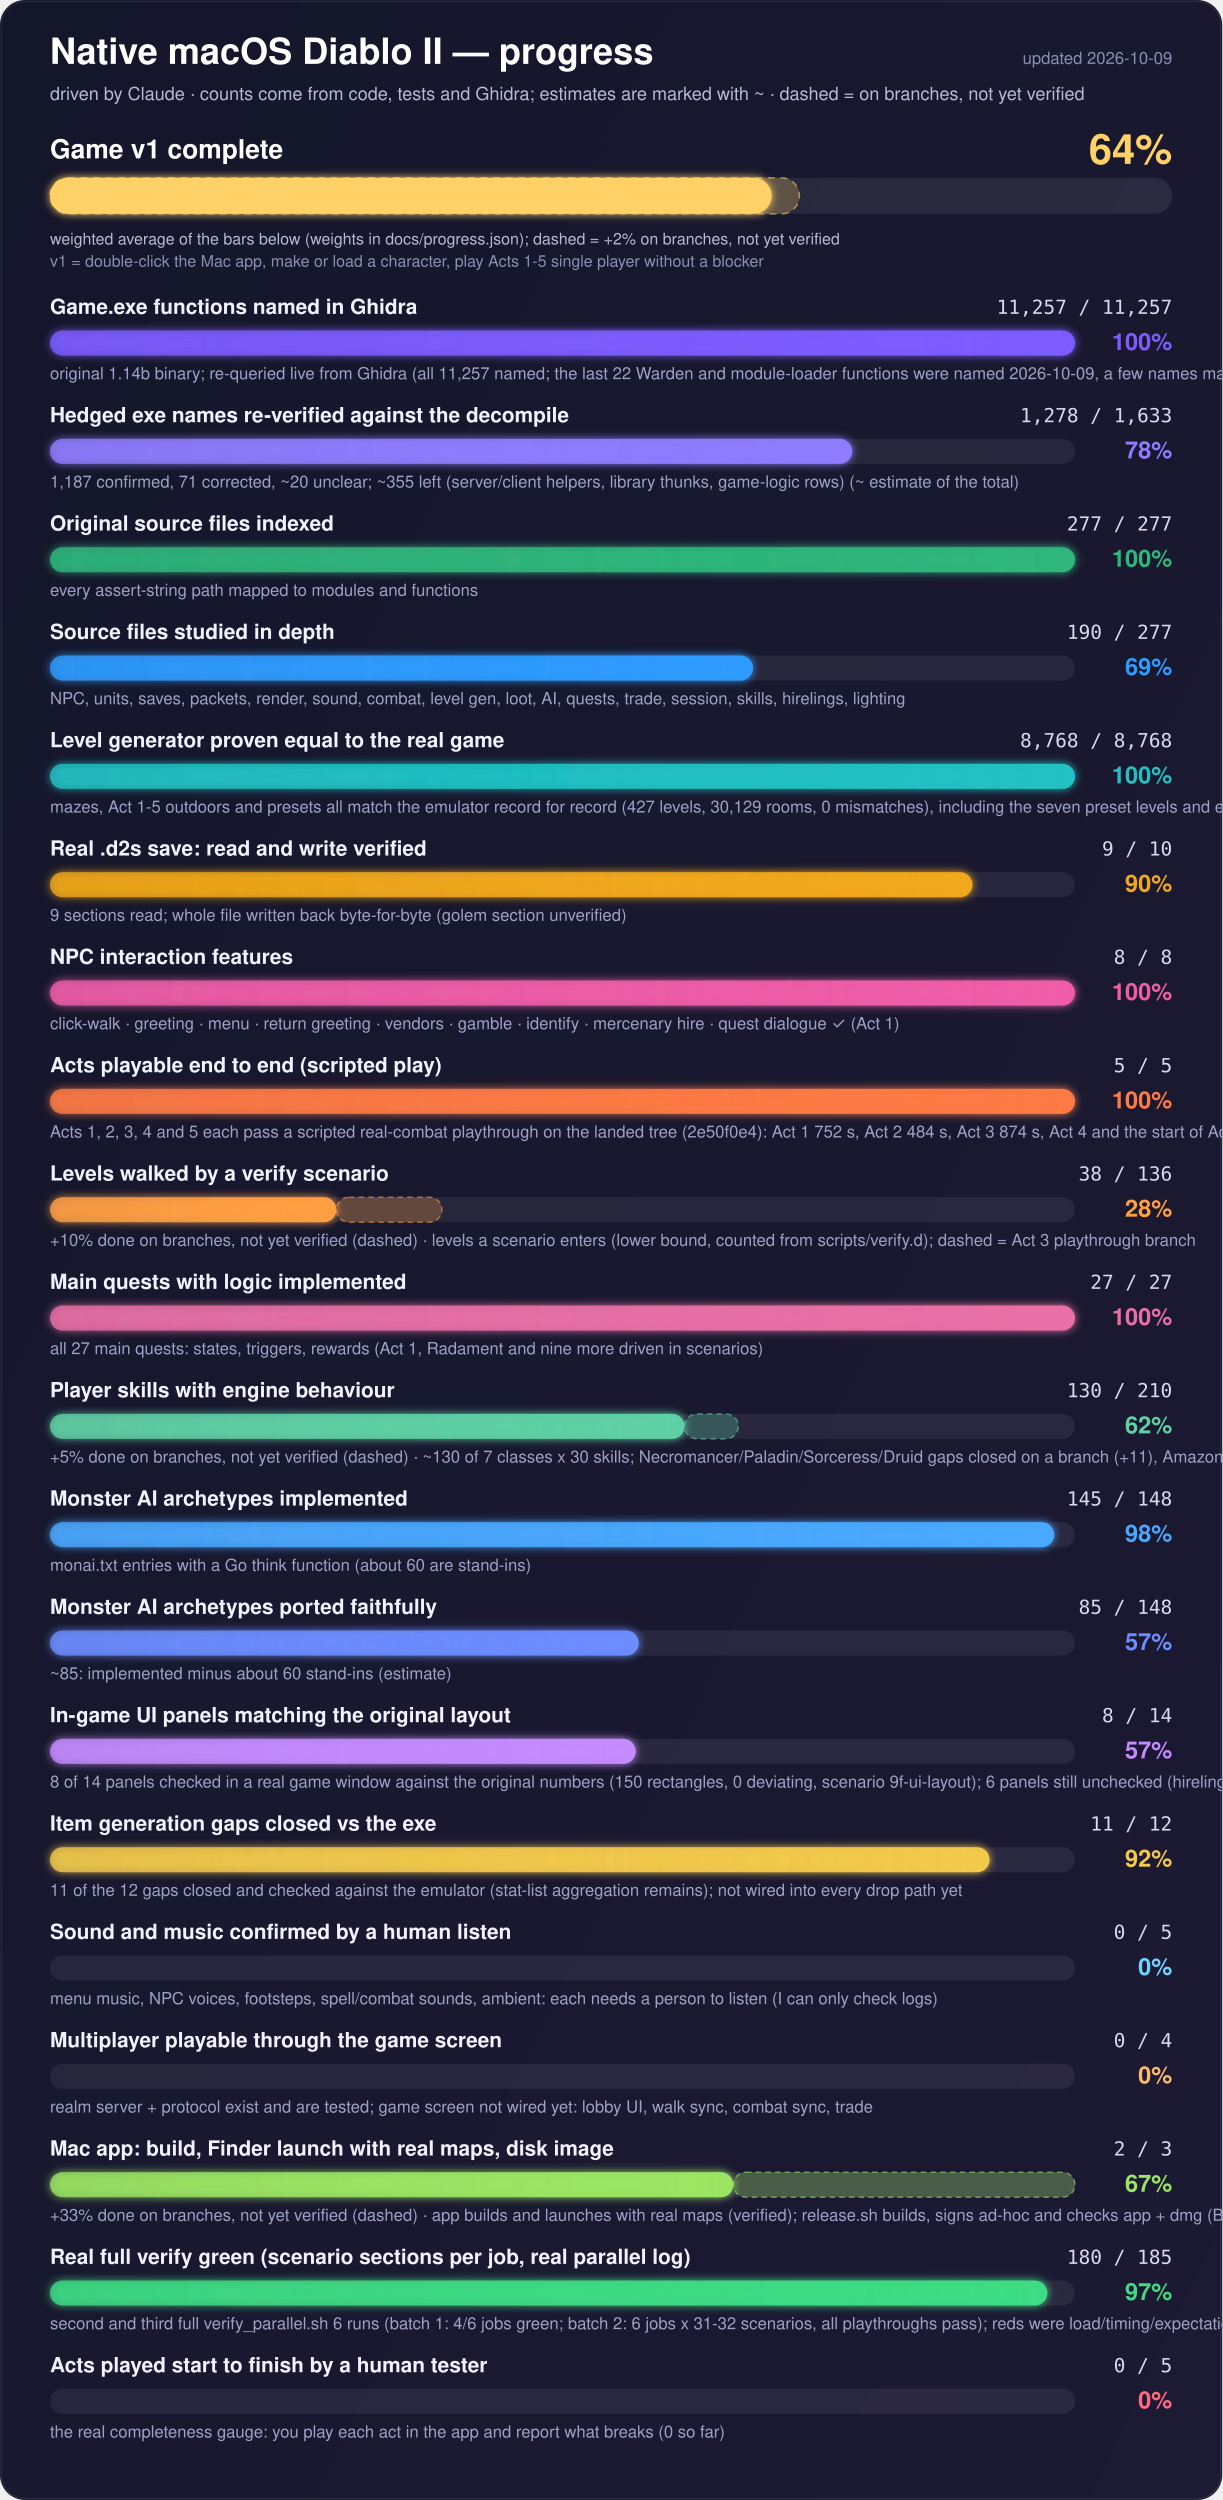
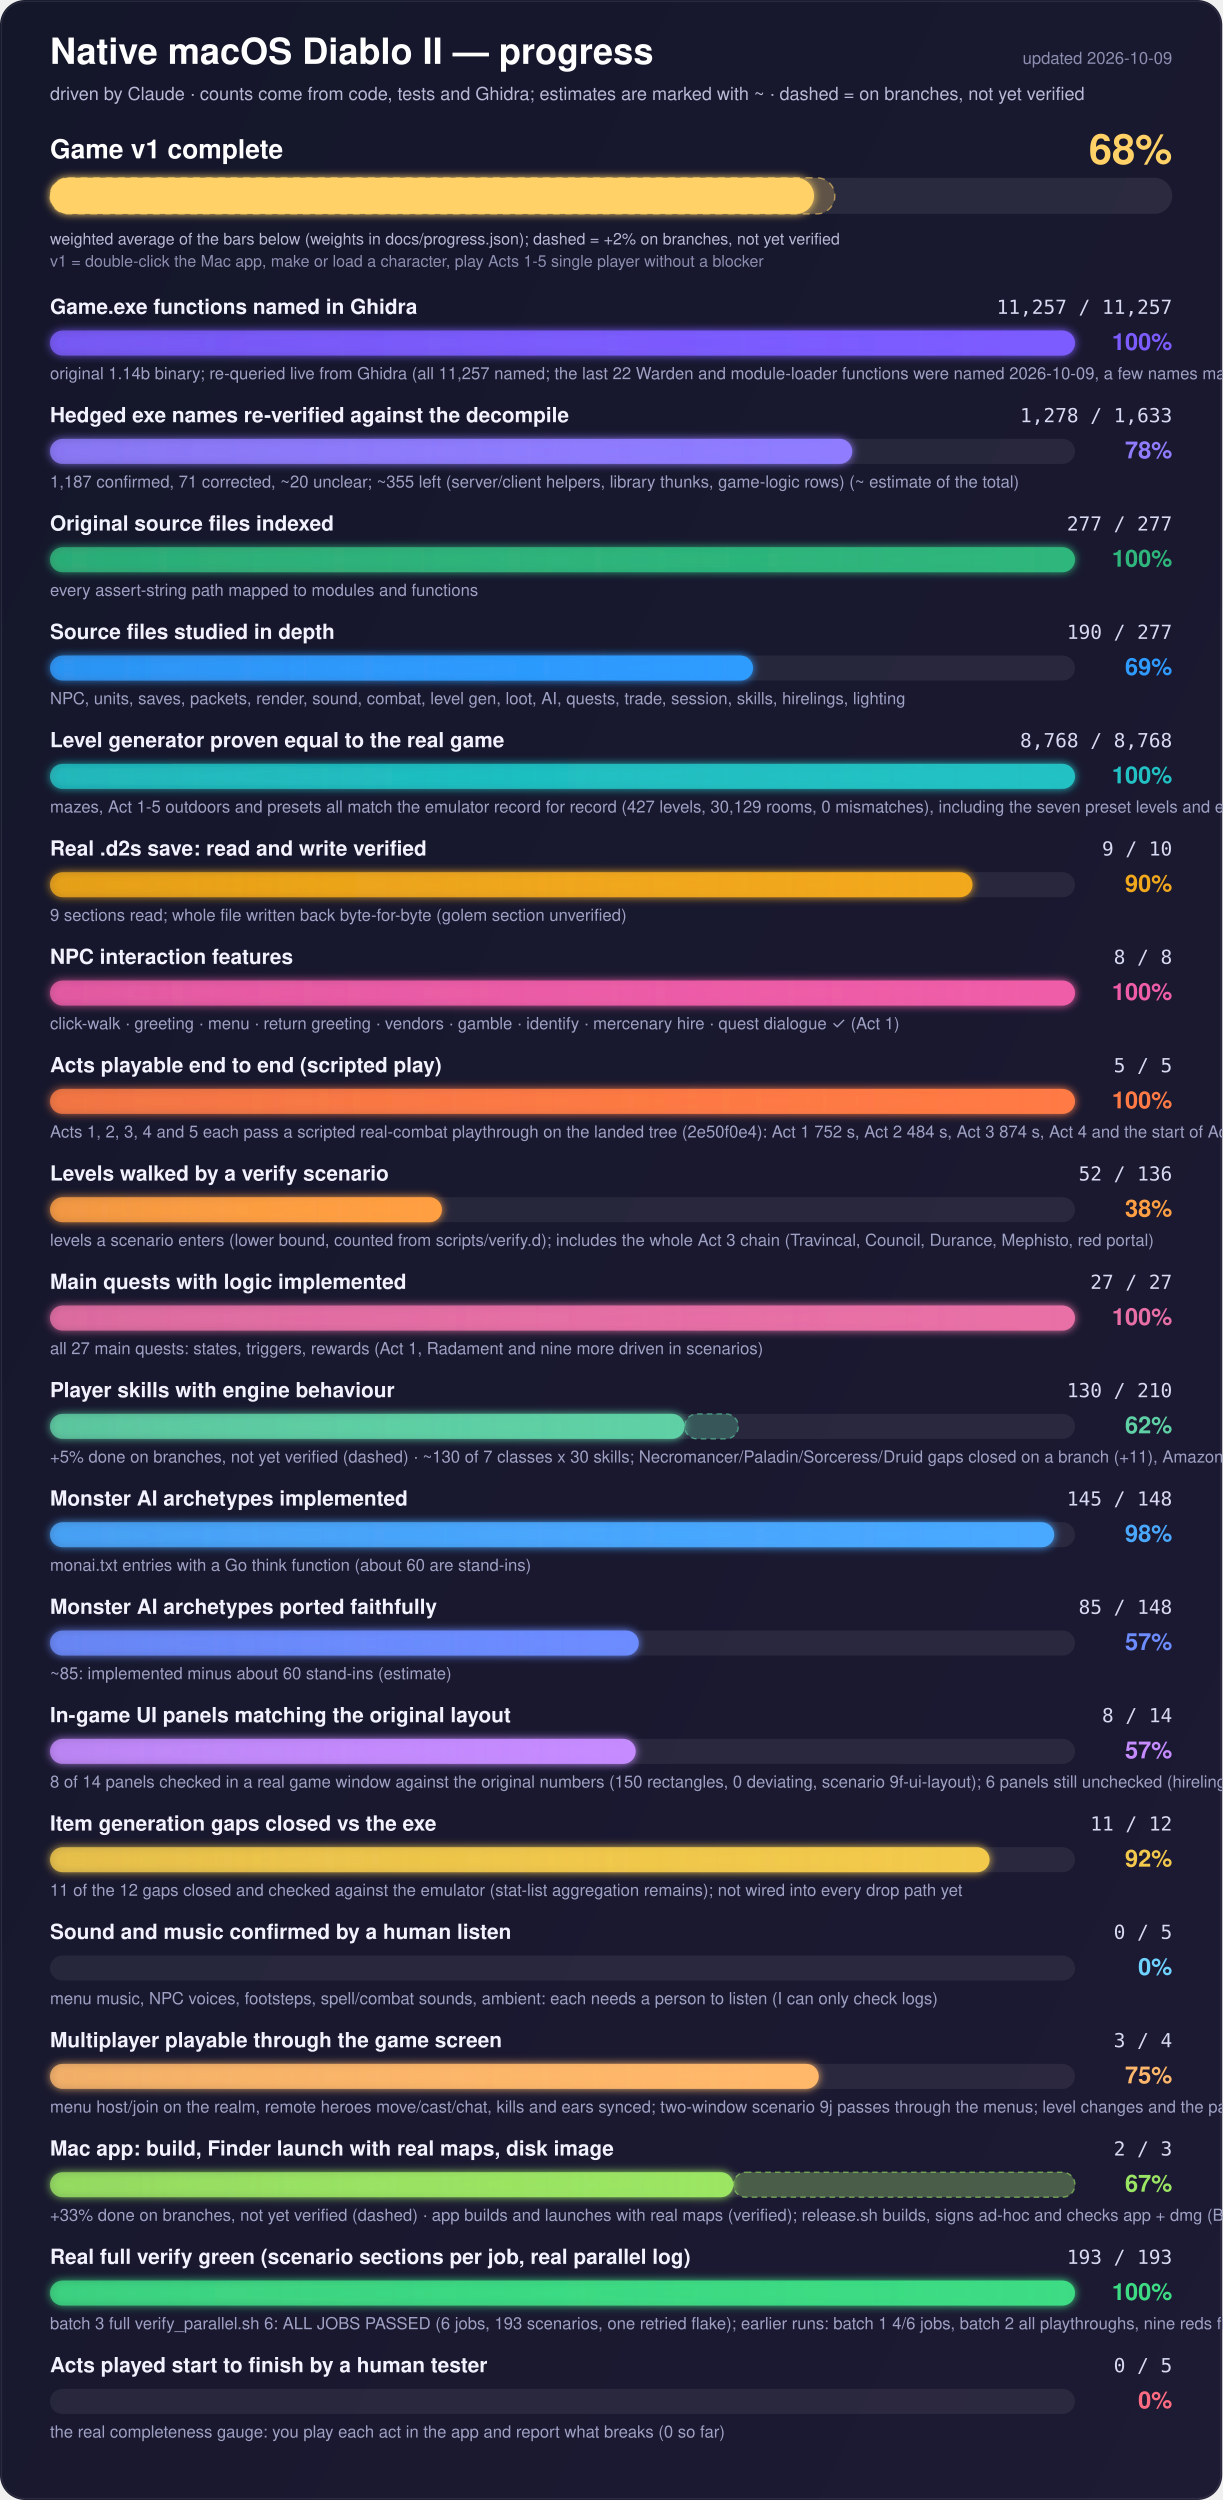
<svg xmlns="http://www.w3.org/2000/svg" width="880" height="1800" viewBox="0 0 880 1800" role="img" aria-label="Native macOS Diablo II — progress">
  <defs>
    <linearGradient id="bg" x1="0" y1="0" x2="1" y2="1">
      <stop offset="0" stop-color="#14162a" />
      <stop offset="1" stop-color="#1d1a33" />
    </linearGradient>
    <linearGradient id="g0" x1="0" y1="0" x2="1" y2="0">
      <stop offset="0" stop-color="#7c5cff" stop-opacity="0.75" />
      <stop offset="1" stop-color="#7c5cff" />
    </linearGradient>
    <linearGradient id="g1" x1="0" y1="0" x2="1" y2="0">
      <stop offset="0" stop-color="#8f7cff" stop-opacity="0.75" />
      <stop offset="1" stop-color="#8f7cff" />
    </linearGradient>
    <linearGradient id="g2" x1="0" y1="0" x2="1" y2="0">
      <stop offset="0" stop-color="#2fb67c" stop-opacity="0.75" />
      <stop offset="1" stop-color="#2fb67c" />
    </linearGradient>
    <linearGradient id="g3" x1="0" y1="0" x2="1" y2="0">
      <stop offset="0" stop-color="#2f9bff" stop-opacity="0.75" />
      <stop offset="1" stop-color="#2f9bff" />
    </linearGradient>
    <linearGradient id="g4" x1="0" y1="0" x2="1" y2="0">
      <stop offset="0" stop-color="#22c1c3" stop-opacity="0.75" />
      <stop offset="1" stop-color="#22c1c3" />
    </linearGradient>
    <linearGradient id="g5" x1="0" y1="0" x2="1" y2="0">
      <stop offset="0" stop-color="#f2a81d" stop-opacity="0.75" />
      <stop offset="1" stop-color="#f2a81d" />
    </linearGradient>
    <linearGradient id="g6" x1="0" y1="0" x2="1" y2="0">
      <stop offset="0" stop-color="#ef5da8" stop-opacity="0.75" />
      <stop offset="1" stop-color="#ef5da8" />
    </linearGradient>
    <linearGradient id="g7" x1="0" y1="0" x2="1" y2="0">
      <stop offset="0" stop-color="#ff7a45" stop-opacity="0.75" />
      <stop offset="1" stop-color="#ff7a45" />
    </linearGradient>
    <linearGradient id="g8" x1="0" y1="0" x2="1" y2="0">
      <stop offset="0" stop-color="#ff9f43" stop-opacity="0.75" />
      <stop offset="1" stop-color="#ff9f43" />
    </linearGradient>
    <linearGradient id="g9" x1="0" y1="0" x2="1" y2="0">
      <stop offset="0" stop-color="#e86fa6" stop-opacity="0.75" />
      <stop offset="1" stop-color="#e86fa6" />
    </linearGradient>
    <linearGradient id="g10" x1="0" y1="0" x2="1" y2="0">
      <stop offset="0" stop-color="#5fd0a5" stop-opacity="0.75" />
      <stop offset="1" stop-color="#5fd0a5" />
    </linearGradient>
    <linearGradient id="g11" x1="0" y1="0" x2="1" y2="0">
      <stop offset="0" stop-color="#4aa8ff" stop-opacity="0.75" />
      <stop offset="1" stop-color="#4aa8ff" />
    </linearGradient>
    <linearGradient id="g12" x1="0" y1="0" x2="1" y2="0">
      <stop offset="0" stop-color="#6c8cff" stop-opacity="0.75" />
      <stop offset="1" stop-color="#6c8cff" />
    </linearGradient>
    <linearGradient id="g13" x1="0" y1="0" x2="1" y2="0">
      <stop offset="0" stop-color="#c58bff" stop-opacity="0.75" />
      <stop offset="1" stop-color="#c58bff" />
    </linearGradient>
    <linearGradient id="g14" x1="0" y1="0" x2="1" y2="0">
      <stop offset="0" stop-color="#f2c94c" stop-opacity="0.75" />
      <stop offset="1" stop-color="#f2c94c" />
    </linearGradient>
    <linearGradient id="g15" x1="0" y1="0" x2="1" y2="0">
      <stop offset="0" stop-color="#6fd3ff" stop-opacity="0.75" />
      <stop offset="1" stop-color="#6fd3ff" />
    </linearGradient>
    <linearGradient id="g16" x1="0" y1="0" x2="1" y2="0">
      <stop offset="0" stop-color="#ffb86b" stop-opacity="0.75" />
      <stop offset="1" stop-color="#ffb86b" />
    </linearGradient>
    <linearGradient id="g17" x1="0" y1="0" x2="1" y2="0">
      <stop offset="0" stop-color="#9be564" stop-opacity="0.75" />
      <stop offset="1" stop-color="#9be564" />
    </linearGradient>
    <linearGradient id="g18" x1="0" y1="0" x2="1" y2="0">
      <stop offset="0" stop-color="#3ddc84" stop-opacity="0.75" />
      <stop offset="1" stop-color="#3ddc84" />
    </linearGradient>
    <linearGradient id="g19" x1="0" y1="0" x2="1" y2="0">
      <stop offset="0" stop-color="#ff6b81" stop-opacity="0.75" />
      <stop offset="1" stop-color="#ff6b81" />
    </linearGradient>
    <filter id="glow" x="-5%" y="-50%" width="110%" height="200%">
      <feGaussianBlur stdDeviation="3" result="b" />
      <feMerge>
        <feMergeNode in="b" />
        <feMergeNode in="SourceGraphic" />
      </feMerge>
    </filter>
  </defs>
  <rect width="880" height="1800" rx="18" fill="url(#bg)" />
  <rect x="1" y="1" width="878" height="1798" rx="17" fill="none" stroke="#ffffff" stroke-opacity="0.08" />
  <text x="36" y="46" font-family="-apple-system,Segoe UI,Helvetica,Arial,sans-serif" font-size="26" font-weight="700" fill="#ffffff">Native macOS Diablo II — progress</text>
  <text x="36" y="72" font-family="-apple-system,Segoe UI,Helvetica,Arial,sans-serif" font-size="13" fill="#b8b9d6">driven by Claude · counts come from code, tests and Ghidra; estimates are marked with ~ · dashed = on branches, not yet verified</text>
  <text x="844" y="46" text-anchor="end" font-family="-apple-system,Segoe UI,Helvetica,Arial,sans-serif" font-size="12" fill="#8c8eb0">updated 2026-10-09</text>
  <text x="36" y="114" font-family="-apple-system,Segoe UI,Helvetica,Arial,sans-serif" font-size="19" font-weight="700" fill="#ffffff">Game v1 complete</text>
-   <text x="844" y="118" text-anchor="end" font-family="-apple-system,Segoe UI,Helvetica,Arial,sans-serif" font-size="30" font-weight="800" fill="#ffd166">64%</text>
+   <text x="844" y="118" text-anchor="end" font-family="-apple-system,Segoe UI,Helvetica,Arial,sans-serif" font-size="30" font-weight="800" fill="#ffd166">68%</text>
  <rect x="36" y="128" width="808" height="26" rx="13" fill="#ffffff" fill-opacity="0.08" />
-   <rect x="36" y="128" width="539.6" height="26" rx="13" fill="#ffd166" fill-opacity="0.25" stroke="#ffd166" stroke-opacity="0.6" stroke-dasharray="5 4" />
-   <rect x="36" y="128" width="519.6" height="26" rx="13" fill="#ffd166" filter="url(#glow)" />
+   <rect x="36" y="128" width="565.1" height="26" rx="13" fill="#ffd166" fill-opacity="0.25" stroke="#ffd166" stroke-opacity="0.6" stroke-dasharray="5 4" />
+   <rect x="36" y="128" width="550.1" height="26" rx="13" fill="#ffd166" filter="url(#glow)" />
  <text x="36" y="176" font-family="-apple-system,Segoe UI,Helvetica,Arial,sans-serif" font-size="11.5" fill="#b8b9d6">weighted average of the bars below (weights in docs/progress.json); dashed = +2% on branches, not yet verified</text>
  <text x="36" y="192" font-family="-apple-system,Segoe UI,Helvetica,Arial,sans-serif" font-size="11.5" fill="#8c8eb0">v1 = double-click the Mac app, make or load a character, play Acts 1-5 single player without a blocker</text>
  <text x="36" y="226" font-family="-apple-system,Segoe UI,Helvetica,Arial,sans-serif" font-size="15" font-weight="600" fill="#f2f2ff">Game.exe functions named in Ghidra</text>
  <text x="844" y="226" text-anchor="end" font-family="ui-monospace,SFMono-Regular,Menlo,monospace" font-size="14" fill="#d8d9f2">11,257 / 11,257</text>
  <rect x="36" y="238" width="738" height="18" rx="9" fill="#ffffff" fill-opacity="0.07" />
  <rect x="36" y="238" width="738.0" height="18" rx="9" fill="url(#g0)" filter="url(#glow)" />
  <text x="844" y="252" text-anchor="end" font-family="-apple-system,Segoe UI,Helvetica,Arial,sans-serif" font-size="17" font-weight="700" fill="#7c5cff">100%</text>
  <text x="36" y="273" font-family="-apple-system,Segoe UI,Helvetica,Arial,sans-serif" font-size="12" fill="#9fa1c4">original 1.14b binary; re-queried live from Ghidra (all 11,257 named; the last 22 Warden and module-loader functions were named 2026-10-09, a few names marked unverified)</text>
  <text x="36" y="304" font-family="-apple-system,Segoe UI,Helvetica,Arial,sans-serif" font-size="15" font-weight="600" fill="#f2f2ff">Hedged exe names re-verified against the decompile</text>
  <text x="844" y="304" text-anchor="end" font-family="ui-monospace,SFMono-Regular,Menlo,monospace" font-size="14" fill="#d8d9f2">1,278 / 1,633</text>
  <rect x="36" y="316" width="738" height="18" rx="9" fill="#ffffff" fill-opacity="0.07" />
  <rect x="36" y="316" width="577.6" height="18" rx="9" fill="url(#g1)" filter="url(#glow)" />
  <text x="844" y="330" text-anchor="end" font-family="-apple-system,Segoe UI,Helvetica,Arial,sans-serif" font-size="17" font-weight="700" fill="#8f7cff">78%</text>
  <text x="36" y="351" font-family="-apple-system,Segoe UI,Helvetica,Arial,sans-serif" font-size="12" fill="#9fa1c4">1,187 confirmed, 71 corrected, ~20 unclear; ~355 left (server/client helpers, library thunks, game-logic rows) (~ estimate of the total)</text>
  <text x="36" y="382" font-family="-apple-system,Segoe UI,Helvetica,Arial,sans-serif" font-size="15" font-weight="600" fill="#f2f2ff">Original source files indexed</text>
  <text x="844" y="382" text-anchor="end" font-family="ui-monospace,SFMono-Regular,Menlo,monospace" font-size="14" fill="#d8d9f2">277 / 277</text>
  <rect x="36" y="394" width="738" height="18" rx="9" fill="#ffffff" fill-opacity="0.07" />
  <rect x="36" y="394" width="738.0" height="18" rx="9" fill="url(#g2)" filter="url(#glow)" />
  <text x="844" y="408" text-anchor="end" font-family="-apple-system,Segoe UI,Helvetica,Arial,sans-serif" font-size="17" font-weight="700" fill="#2fb67c">100%</text>
  <text x="36" y="429" font-family="-apple-system,Segoe UI,Helvetica,Arial,sans-serif" font-size="12" fill="#9fa1c4">every assert-string path mapped to modules and functions</text>
  <text x="36" y="460" font-family="-apple-system,Segoe UI,Helvetica,Arial,sans-serif" font-size="15" font-weight="600" fill="#f2f2ff">Source files studied in depth</text>
  <text x="844" y="460" text-anchor="end" font-family="ui-monospace,SFMono-Regular,Menlo,monospace" font-size="14" fill="#d8d9f2">190 / 277</text>
  <rect x="36" y="472" width="738" height="18" rx="9" fill="#ffffff" fill-opacity="0.07" />
  <rect x="36" y="472" width="506.2" height="18" rx="9" fill="url(#g3)" filter="url(#glow)" />
  <text x="844" y="486" text-anchor="end" font-family="-apple-system,Segoe UI,Helvetica,Arial,sans-serif" font-size="17" font-weight="700" fill="#2f9bff">69%</text>
  <text x="36" y="507" font-family="-apple-system,Segoe UI,Helvetica,Arial,sans-serif" font-size="12" fill="#9fa1c4">NPC, units, saves, packets, render, sound, combat, level gen, loot, AI, quests, trade, session, skills, hirelings, lighting</text>
  <text x="36" y="538" font-family="-apple-system,Segoe UI,Helvetica,Arial,sans-serif" font-size="15" font-weight="600" fill="#f2f2ff">Level generator proven equal to the real game</text>
  <text x="844" y="538" text-anchor="end" font-family="ui-monospace,SFMono-Regular,Menlo,monospace" font-size="14" fill="#d8d9f2">8,768 / 8,768</text>
  <rect x="36" y="550" width="738" height="18" rx="9" fill="#ffffff" fill-opacity="0.07" />
  <rect x="36" y="550" width="738.0" height="18" rx="9" fill="url(#g4)" filter="url(#glow)" />
  <text x="844" y="564" text-anchor="end" font-family="-apple-system,Segoe UI,Helvetica,Arial,sans-serif" font-size="17" font-weight="700" fill="#22c1c3">100%</text>
  <text x="36" y="585" font-family="-apple-system,Segoe UI,Helvetica,Arial,sans-serif" font-size="12" fill="#9fa1c4">mazes, Act 1-5 outdoors and presets all match the emulator record for record (427 levels, 30,129 rooms, 0 mismatches), including the seven preset levels and exact maze tiles; landed</text>
  <text x="36" y="616" font-family="-apple-system,Segoe UI,Helvetica,Arial,sans-serif" font-size="15" font-weight="600" fill="#f2f2ff">Real .d2s save: read and write verified</text>
  <text x="844" y="616" text-anchor="end" font-family="ui-monospace,SFMono-Regular,Menlo,monospace" font-size="14" fill="#d8d9f2">9 / 10</text>
  <rect x="36" y="628" width="738" height="18" rx="9" fill="#ffffff" fill-opacity="0.07" />
  <rect x="36" y="628" width="664.2" height="18" rx="9" fill="url(#g5)" filter="url(#glow)" />
  <text x="844" y="642" text-anchor="end" font-family="-apple-system,Segoe UI,Helvetica,Arial,sans-serif" font-size="17" font-weight="700" fill="#f2a81d">90%</text>
  <text x="36" y="663" font-family="-apple-system,Segoe UI,Helvetica,Arial,sans-serif" font-size="12" fill="#9fa1c4">9 sections read; whole file written back byte-for-byte (golem section unverified)</text>
  <text x="36" y="694" font-family="-apple-system,Segoe UI,Helvetica,Arial,sans-serif" font-size="15" font-weight="600" fill="#f2f2ff">NPC interaction features</text>
  <text x="844" y="694" text-anchor="end" font-family="ui-monospace,SFMono-Regular,Menlo,monospace" font-size="14" fill="#d8d9f2">8 / 8</text>
  <rect x="36" y="706" width="738" height="18" rx="9" fill="#ffffff" fill-opacity="0.07" />
  <rect x="36" y="706" width="738.0" height="18" rx="9" fill="url(#g6)" filter="url(#glow)" />
  <text x="844" y="720" text-anchor="end" font-family="-apple-system,Segoe UI,Helvetica,Arial,sans-serif" font-size="17" font-weight="700" fill="#ef5da8">100%</text>
  <text x="36" y="741" font-family="-apple-system,Segoe UI,Helvetica,Arial,sans-serif" font-size="12" fill="#9fa1c4">click-walk · greeting · menu · return greeting · vendors · gamble · identify · mercenary hire · quest dialogue ✓ (Act 1)</text>
  <text x="36" y="772" font-family="-apple-system,Segoe UI,Helvetica,Arial,sans-serif" font-size="15" font-weight="600" fill="#f2f2ff">Acts playable end to end (scripted play)</text>
  <text x="844" y="772" text-anchor="end" font-family="ui-monospace,SFMono-Regular,Menlo,monospace" font-size="14" fill="#d8d9f2">5 / 5</text>
  <rect x="36" y="784" width="738" height="18" rx="9" fill="#ffffff" fill-opacity="0.07" />
  <rect x="36" y="784" width="738.0" height="18" rx="9" fill="url(#g7)" filter="url(#glow)" />
  <text x="844" y="798" text-anchor="end" font-family="-apple-system,Segoe UI,Helvetica,Arial,sans-serif" font-size="17" font-weight="700" fill="#ff7a45">100%</text>
  <text x="36" y="819" font-family="-apple-system,Segoe UI,Helvetica,Arial,sans-serif" font-size="12" fill="#9fa1c4">Acts 1, 2, 3, 4 and 5 each pass a scripted real-combat playthrough on the landed tree (2e50f0e4): Act 1 752 s, Act 2 484 s, Act 3 874 s, Act 4 and the start of Act 5 in the full verify, Act 5 caves 574 s</text>
  <text x="36" y="850" font-family="-apple-system,Segoe UI,Helvetica,Arial,sans-serif" font-size="15" font-weight="600" fill="#f2f2ff">Levels walked by a verify scenario</text>
-   <text x="844" y="850" text-anchor="end" font-family="ui-monospace,SFMono-Regular,Menlo,monospace" font-size="14" fill="#d8d9f2">38 / 136</text>
+   <text x="844" y="850" text-anchor="end" font-family="ui-monospace,SFMono-Regular,Menlo,monospace" font-size="14" fill="#d8d9f2">52 / 136</text>
  <rect x="36" y="862" width="738" height="18" rx="9" fill="#ffffff" fill-opacity="0.07" />
-   <rect x="36" y="862" width="206.2" height="18" rx="9" fill="url(#g8)" filter="url(#glow)" />
-   <rect x="242.2" y="862" width="76.0" height="18" rx="9" fill="#ff9f43" fill-opacity="0.28" stroke="#ff9f43" stroke-opacity="0.6" stroke-dasharray="4 3" />
-   <text x="844" y="876" text-anchor="end" font-family="-apple-system,Segoe UI,Helvetica,Arial,sans-serif" font-size="17" font-weight="700" fill="#ff9f43">28%</text>
-   <text x="36" y="897" font-family="-apple-system,Segoe UI,Helvetica,Arial,sans-serif" font-size="12" fill="#9fa1c4">+10% done on branches, not yet verified (dashed) · levels a scenario enters (lower bound, counted from scripts/verify.d); dashed = Act 3 playthrough branch</text>
+   <rect x="36" y="862" width="282.2" height="18" rx="9" fill="url(#g8)" filter="url(#glow)" />
+   <text x="844" y="876" text-anchor="end" font-family="-apple-system,Segoe UI,Helvetica,Arial,sans-serif" font-size="17" font-weight="700" fill="#ff9f43">38%</text>
+   <text x="36" y="897" font-family="-apple-system,Segoe UI,Helvetica,Arial,sans-serif" font-size="12" fill="#9fa1c4">levels a scenario enters (lower bound, counted from scripts/verify.d); includes the whole Act 3 chain (Travincal, Council, Durance, Mephisto, red portal)</text>
  <text x="36" y="928" font-family="-apple-system,Segoe UI,Helvetica,Arial,sans-serif" font-size="15" font-weight="600" fill="#f2f2ff">Main quests with logic implemented</text>
  <text x="844" y="928" text-anchor="end" font-family="ui-monospace,SFMono-Regular,Menlo,monospace" font-size="14" fill="#d8d9f2">27 / 27</text>
  <rect x="36" y="940" width="738" height="18" rx="9" fill="#ffffff" fill-opacity="0.07" />
  <rect x="36" y="940" width="738.0" height="18" rx="9" fill="url(#g9)" filter="url(#glow)" />
  <text x="844" y="954" text-anchor="end" font-family="-apple-system,Segoe UI,Helvetica,Arial,sans-serif" font-size="17" font-weight="700" fill="#e86fa6">100%</text>
  <text x="36" y="975" font-family="-apple-system,Segoe UI,Helvetica,Arial,sans-serif" font-size="12" fill="#9fa1c4">all 27 main quests: states, triggers, rewards (Act 1, Radament and nine more driven in scenarios)</text>
  <text x="36" y="1006" font-family="-apple-system,Segoe UI,Helvetica,Arial,sans-serif" font-size="15" font-weight="600" fill="#f2f2ff">Player skills with engine behaviour</text>
  <text x="844" y="1006" text-anchor="end" font-family="ui-monospace,SFMono-Regular,Menlo,monospace" font-size="14" fill="#d8d9f2">130 / 210</text>
  <rect x="36" y="1018" width="738" height="18" rx="9" fill="#ffffff" fill-opacity="0.07" />
  <rect x="36" y="1018" width="456.9" height="18" rx="9" fill="url(#g10)" filter="url(#glow)" />
  <rect x="492.9" y="1018" width="38.7" height="18" rx="9" fill="#5fd0a5" fill-opacity="0.28" stroke="#5fd0a5" stroke-opacity="0.6" stroke-dasharray="4 3" />
  <text x="844" y="1032" text-anchor="end" font-family="-apple-system,Segoe UI,Helvetica,Arial,sans-serif" font-size="17" font-weight="700" fill="#5fd0a5">62%</text>
  <text x="36" y="1053" font-family="-apple-system,Segoe UI,Helvetica,Arial,sans-serif" font-size="12" fill="#9fa1c4">+5% done on branches, not yet verified (dashed) · ~130 of 7 classes x 30 skills; Necromancer/Paladin/Sorceress/Druid gaps closed on a branch (+11), Amazon/Barbarian/Assassin in progress; natural mana regeneration (exe-derived 25 Hz) landed</text>
  <text x="36" y="1084" font-family="-apple-system,Segoe UI,Helvetica,Arial,sans-serif" font-size="15" font-weight="600" fill="#f2f2ff">Monster AI archetypes implemented</text>
  <text x="844" y="1084" text-anchor="end" font-family="ui-monospace,SFMono-Regular,Menlo,monospace" font-size="14" fill="#d8d9f2">145 / 148</text>
  <rect x="36" y="1096" width="738" height="18" rx="9" fill="#ffffff" fill-opacity="0.07" />
  <rect x="36" y="1096" width="723.0" height="18" rx="9" fill="url(#g11)" filter="url(#glow)" />
  <text x="844" y="1110" text-anchor="end" font-family="-apple-system,Segoe UI,Helvetica,Arial,sans-serif" font-size="17" font-weight="700" fill="#4aa8ff">98%</text>
  <text x="36" y="1131" font-family="-apple-system,Segoe UI,Helvetica,Arial,sans-serif" font-size="12" fill="#9fa1c4">monai.txt entries with a Go think function (about 60 are stand-ins)</text>
  <text x="36" y="1162" font-family="-apple-system,Segoe UI,Helvetica,Arial,sans-serif" font-size="15" font-weight="600" fill="#f2f2ff">Monster AI archetypes ported faithfully</text>
  <text x="844" y="1162" text-anchor="end" font-family="ui-monospace,SFMono-Regular,Menlo,monospace" font-size="14" fill="#d8d9f2">85 / 148</text>
  <rect x="36" y="1174" width="738" height="18" rx="9" fill="#ffffff" fill-opacity="0.07" />
  <rect x="36" y="1174" width="423.9" height="18" rx="9" fill="url(#g12)" filter="url(#glow)" />
  <text x="844" y="1188" text-anchor="end" font-family="-apple-system,Segoe UI,Helvetica,Arial,sans-serif" font-size="17" font-weight="700" fill="#6c8cff">57%</text>
  <text x="36" y="1209" font-family="-apple-system,Segoe UI,Helvetica,Arial,sans-serif" font-size="12" fill="#9fa1c4">~85: implemented minus about 60 stand-ins (estimate)</text>
  <text x="36" y="1240" font-family="-apple-system,Segoe UI,Helvetica,Arial,sans-serif" font-size="15" font-weight="600" fill="#f2f2ff">In-game UI panels matching the original layout</text>
  <text x="844" y="1240" text-anchor="end" font-family="ui-monospace,SFMono-Regular,Menlo,monospace" font-size="14" fill="#d8d9f2">8 / 14</text>
  <rect x="36" y="1252" width="738" height="18" rx="9" fill="#ffffff" fill-opacity="0.07" />
  <rect x="36" y="1252" width="421.7" height="18" rx="9" fill="url(#g13)" filter="url(#glow)" />
  <text x="844" y="1266" text-anchor="end" font-family="-apple-system,Segoe UI,Helvetica,Arial,sans-serif" font-size="17" font-weight="700" fill="#c58bff">57%</text>
  <text x="36" y="1287" font-family="-apple-system,Segoe UI,Helvetica,Arial,sans-serif" font-size="12" fill="#9fa1c4">8 of 14 panels checked in a real game window against the original numbers (150 rectangles, 0 deviating, scenario 9f-ui-layout); 6 panels still unchecked (hireling panel, hirelings list and a few others are on held branches)</text>
  <text x="36" y="1318" font-family="-apple-system,Segoe UI,Helvetica,Arial,sans-serif" font-size="15" font-weight="600" fill="#f2f2ff">Item generation gaps closed vs the exe</text>
  <text x="844" y="1318" text-anchor="end" font-family="ui-monospace,SFMono-Regular,Menlo,monospace" font-size="14" fill="#d8d9f2">11 / 12</text>
  <rect x="36" y="1330" width="738" height="18" rx="9" fill="#ffffff" fill-opacity="0.07" />
  <rect x="36" y="1330" width="676.5" height="18" rx="9" fill="url(#g14)" filter="url(#glow)" />
  <text x="844" y="1344" text-anchor="end" font-family="-apple-system,Segoe UI,Helvetica,Arial,sans-serif" font-size="17" font-weight="700" fill="#f2c94c">92%</text>
  <text x="36" y="1365" font-family="-apple-system,Segoe UI,Helvetica,Arial,sans-serif" font-size="12" fill="#9fa1c4">11 of the 12 gaps closed and checked against the emulator (stat-list aggregation remains); not wired into every drop path yet</text>
  <text x="36" y="1396" font-family="-apple-system,Segoe UI,Helvetica,Arial,sans-serif" font-size="15" font-weight="600" fill="#f2f2ff">Sound and music confirmed by a human listen</text>
  <text x="844" y="1396" text-anchor="end" font-family="ui-monospace,SFMono-Regular,Menlo,monospace" font-size="14" fill="#d8d9f2">0 / 5</text>
  <rect x="36" y="1408" width="738" height="18" rx="9" fill="#ffffff" fill-opacity="0.07" />
  <text x="844" y="1422" text-anchor="end" font-family="-apple-system,Segoe UI,Helvetica,Arial,sans-serif" font-size="17" font-weight="700" fill="#6fd3ff">0%</text>
  <text x="36" y="1443" font-family="-apple-system,Segoe UI,Helvetica,Arial,sans-serif" font-size="12" fill="#9fa1c4">menu music, NPC voices, footsteps, spell/combat sounds, ambient: each needs a person to listen (I can only check logs)</text>
  <text x="36" y="1474" font-family="-apple-system,Segoe UI,Helvetica,Arial,sans-serif" font-size="15" font-weight="600" fill="#f2f2ff">Multiplayer playable through the game screen</text>
-   <text x="844" y="1474" text-anchor="end" font-family="ui-monospace,SFMono-Regular,Menlo,monospace" font-size="14" fill="#d8d9f2">0 / 4</text>
+   <text x="844" y="1474" text-anchor="end" font-family="ui-monospace,SFMono-Regular,Menlo,monospace" font-size="14" fill="#d8d9f2">3 / 4</text>
  <rect x="36" y="1486" width="738" height="18" rx="9" fill="#ffffff" fill-opacity="0.07" />
-   <text x="844" y="1500" text-anchor="end" font-family="-apple-system,Segoe UI,Helvetica,Arial,sans-serif" font-size="17" font-weight="700" fill="#ffb86b">0%</text>
-   <text x="36" y="1521" font-family="-apple-system,Segoe UI,Helvetica,Arial,sans-serif" font-size="12" fill="#9fa1c4">realm server + protocol exist and are tested; game screen not wired yet: lobby UI, walk sync, combat sync, trade</text>
+   <rect x="36" y="1486" width="553.5" height="18" rx="9" fill="url(#g16)" filter="url(#glow)" />
+   <text x="844" y="1500" text-anchor="end" font-family="-apple-system,Segoe UI,Helvetica,Arial,sans-serif" font-size="17" font-weight="700" fill="#ffb86b">75%</text>
+   <text x="36" y="1521" font-family="-apple-system,Segoe UI,Helvetica,Arial,sans-serif" font-size="12" fill="#9fa1c4">menu host/join on the realm, remote heroes move/cast/chat, kills and ears synced; two-window scenario 9j passes through the menus; level changes and the party panel through the realm are not wired (trade works over the legacy path)</text>
  <text x="36" y="1552" font-family="-apple-system,Segoe UI,Helvetica,Arial,sans-serif" font-size="15" font-weight="600" fill="#f2f2ff">Mac app: build, Finder launch with real maps, disk image</text>
  <text x="844" y="1552" text-anchor="end" font-family="ui-monospace,SFMono-Regular,Menlo,monospace" font-size="14" fill="#d8d9f2">2 / 3</text>
  <rect x="36" y="1564" width="738" height="18" rx="9" fill="#ffffff" fill-opacity="0.07" />
  <rect x="36" y="1564" width="492.0" height="18" rx="9" fill="url(#g17)" filter="url(#glow)" />
  <rect x="528.0" y="1564" width="246.0" height="18" rx="9" fill="#9be564" fill-opacity="0.28" stroke="#9be564" stroke-opacity="0.6" stroke-dasharray="4 3" />
  <text x="844" y="1578" text-anchor="end" font-family="-apple-system,Segoe UI,Helvetica,Arial,sans-serif" font-size="17" font-weight="700" fill="#9be564">67%</text>
  <text x="36" y="1599" font-family="-apple-system,Segoe UI,Helvetica,Arial,sans-serif" font-size="12" fill="#9fa1c4">+33% done on branches, not yet verified (dashed) · app builds and launches with real maps (verified); release.sh builds, signs ad-hoc and checks app + dmg (BUNDLE OK); the disk image has not been opened by a human; the desktop app was rebuilt from the landed tree</text>
  <text x="36" y="1630" font-family="-apple-system,Segoe UI,Helvetica,Arial,sans-serif" font-size="15" font-weight="600" fill="#f2f2ff">Real full verify green (scenario sections per job, real parallel log)</text>
-   <text x="844" y="1630" text-anchor="end" font-family="ui-monospace,SFMono-Regular,Menlo,monospace" font-size="14" fill="#d8d9f2">180 / 185</text>
+   <text x="844" y="1630" text-anchor="end" font-family="ui-monospace,SFMono-Regular,Menlo,monospace" font-size="14" fill="#d8d9f2">193 / 193</text>
  <rect x="36" y="1642" width="738" height="18" rx="9" fill="#ffffff" fill-opacity="0.07" />
-   <rect x="36" y="1642" width="718.1" height="18" rx="9" fill="url(#g18)" filter="url(#glow)" />
-   <text x="844" y="1656" text-anchor="end" font-family="-apple-system,Segoe UI,Helvetica,Arial,sans-serif" font-size="17" font-weight="700" fill="#3ddc84">97%</text>
-   <text x="36" y="1677" font-family="-apple-system,Segoe UI,Helvetica,Arial,sans-serif" font-size="12" fill="#9fa1c4">second and third full verify_parallel.sh 6 runs (batch 1: 4/6 jobs green; batch 2: 6 jobs x 31-32 scenarios, all playthroughs pass); reds were load/timing/expectation issues re-run alone green; no second full run on a final tree</text>
+   <rect x="36" y="1642" width="738.0" height="18" rx="9" fill="url(#g18)" filter="url(#glow)" />
+   <text x="844" y="1656" text-anchor="end" font-family="-apple-system,Segoe UI,Helvetica,Arial,sans-serif" font-size="17" font-weight="700" fill="#3ddc84">100%</text>
+   <text x="36" y="1677" font-family="-apple-system,Segoe UI,Helvetica,Arial,sans-serif" font-size="12" fill="#9fa1c4">batch 3 full verify_parallel.sh 6: ALL JOBS PASSED (6 jobs, 193 scenarios, one retried flake); earlier runs: batch 1 4/6 jobs, batch 2 all playthroughs, nine reds fixed and re-run alone</text>
  <text x="36" y="1708" font-family="-apple-system,Segoe UI,Helvetica,Arial,sans-serif" font-size="15" font-weight="600" fill="#f2f2ff">Acts played start to finish by a human tester</text>
  <text x="844" y="1708" text-anchor="end" font-family="ui-monospace,SFMono-Regular,Menlo,monospace" font-size="14" fill="#d8d9f2">0 / 5</text>
  <rect x="36" y="1720" width="738" height="18" rx="9" fill="#ffffff" fill-opacity="0.07" />
  <text x="844" y="1734" text-anchor="end" font-family="-apple-system,Segoe UI,Helvetica,Arial,sans-serif" font-size="17" font-weight="700" fill="#ff6b81">0%</text>
  <text x="36" y="1755" font-family="-apple-system,Segoe UI,Helvetica,Arial,sans-serif" font-size="12" fill="#9fa1c4">the real completeness gauge: you play each act in the app and report what breaks (0 so far)</text>
</svg>
